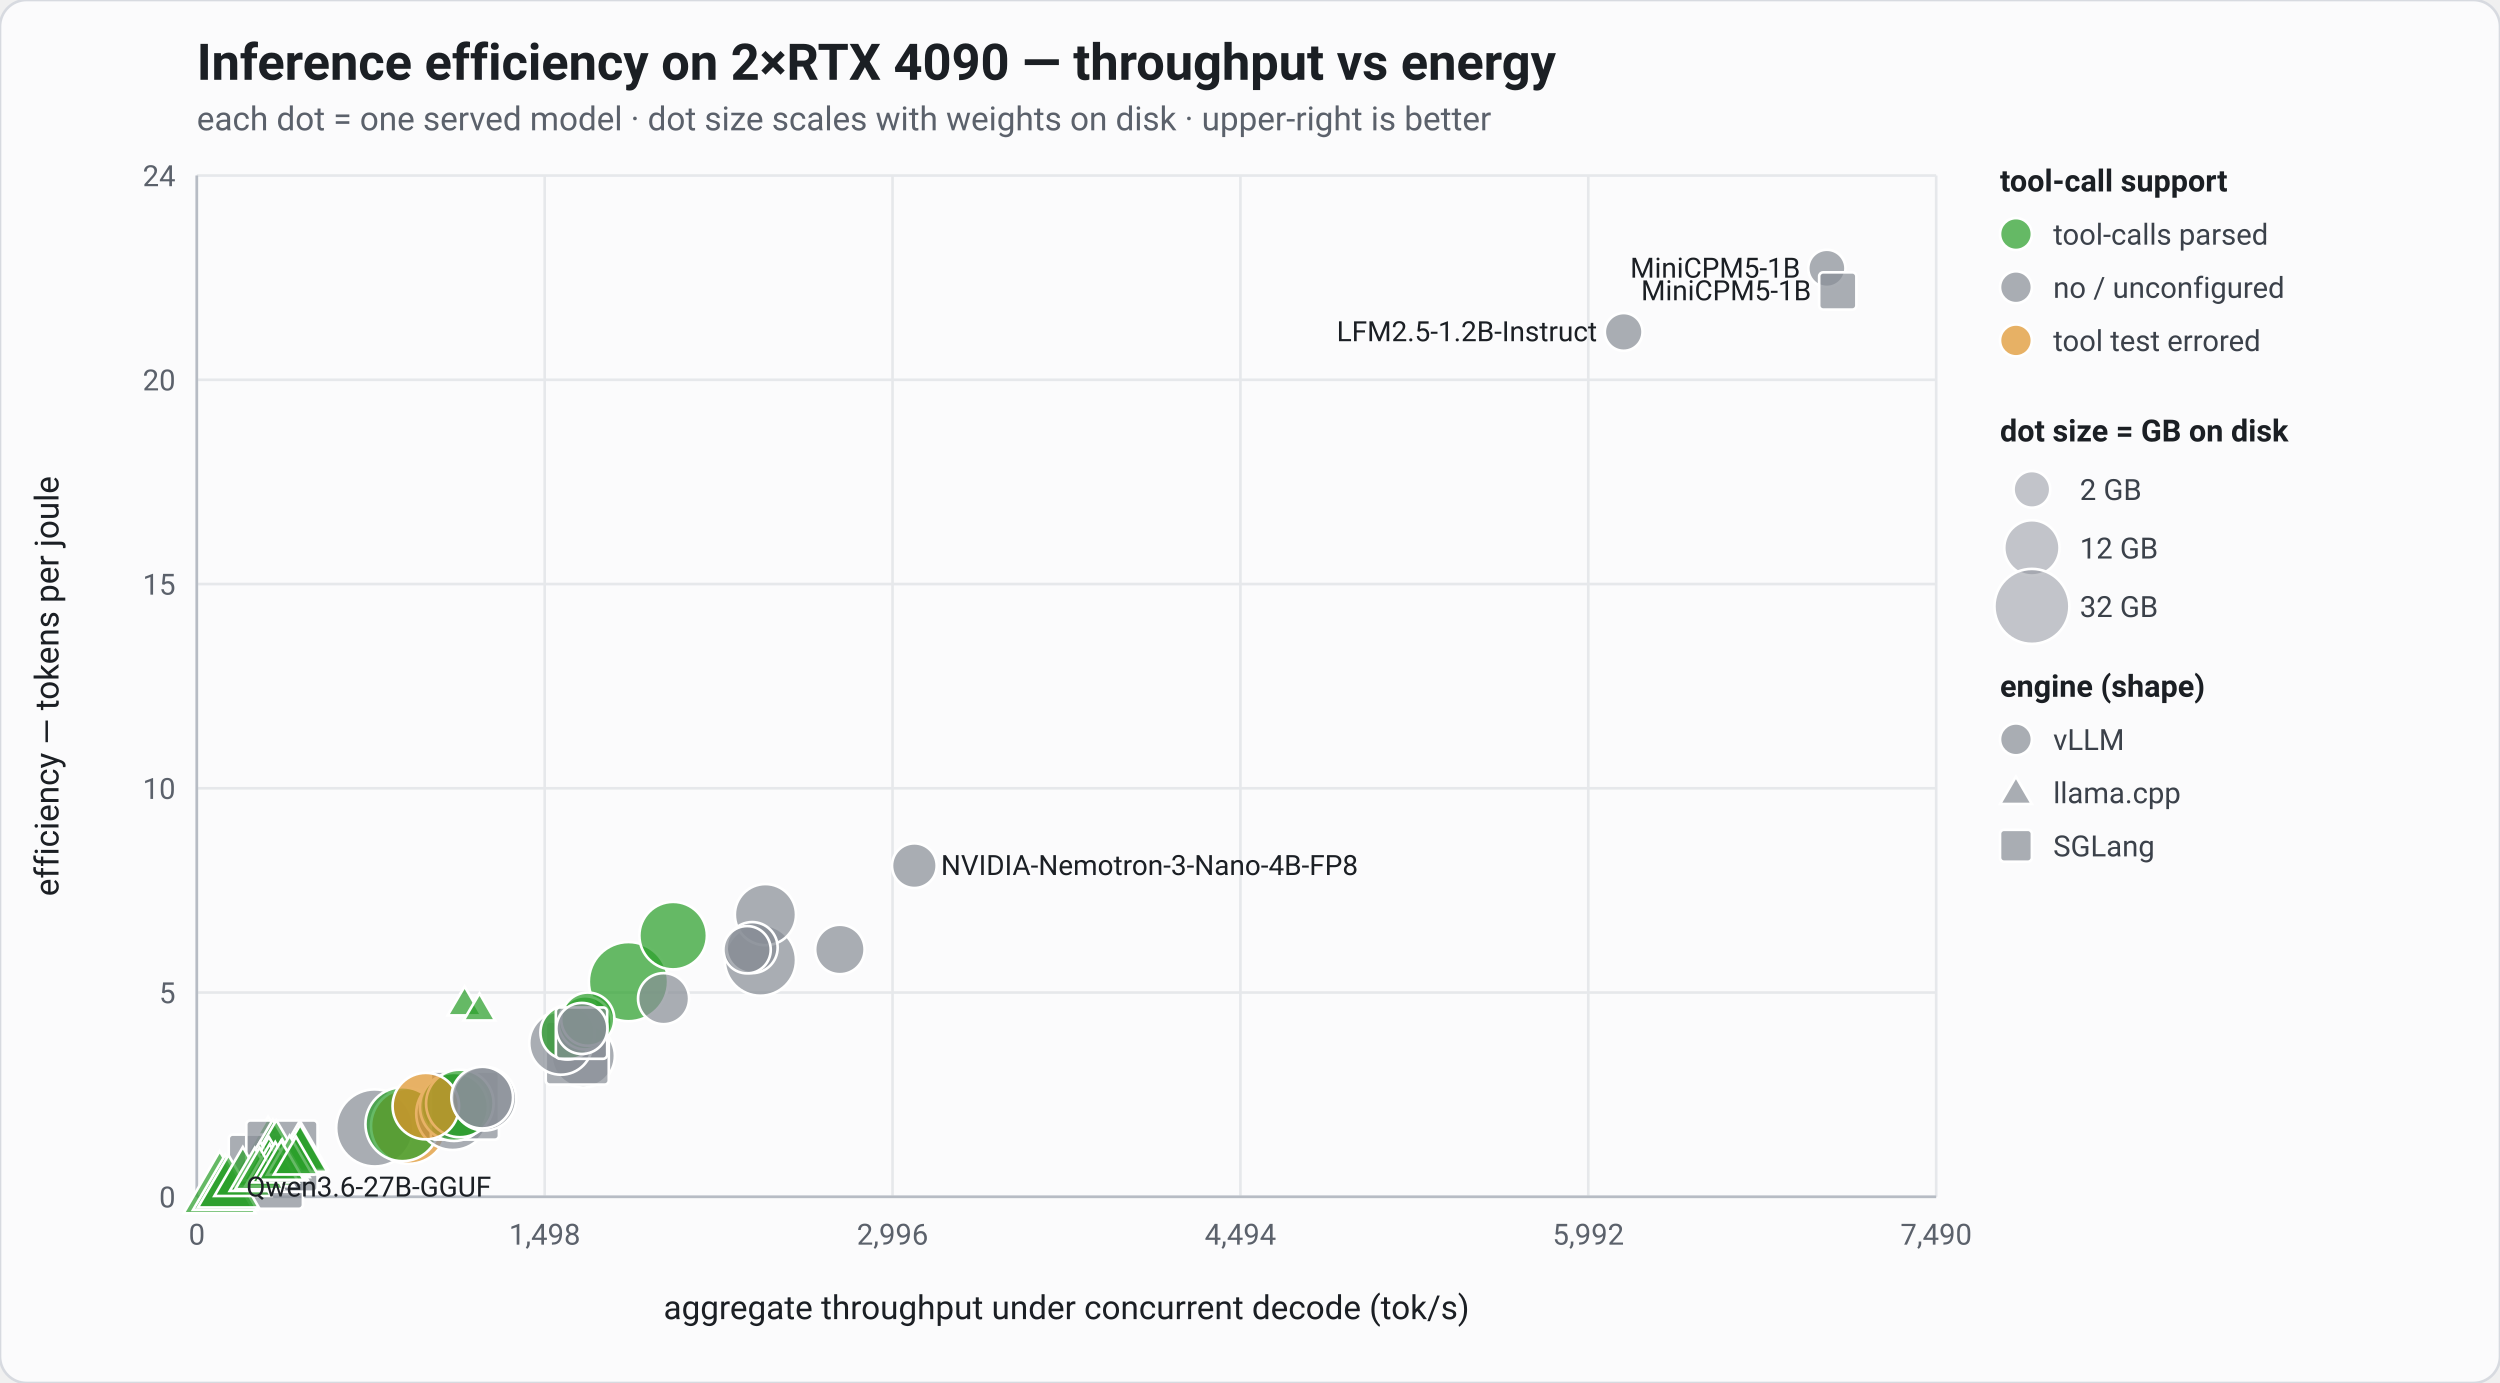
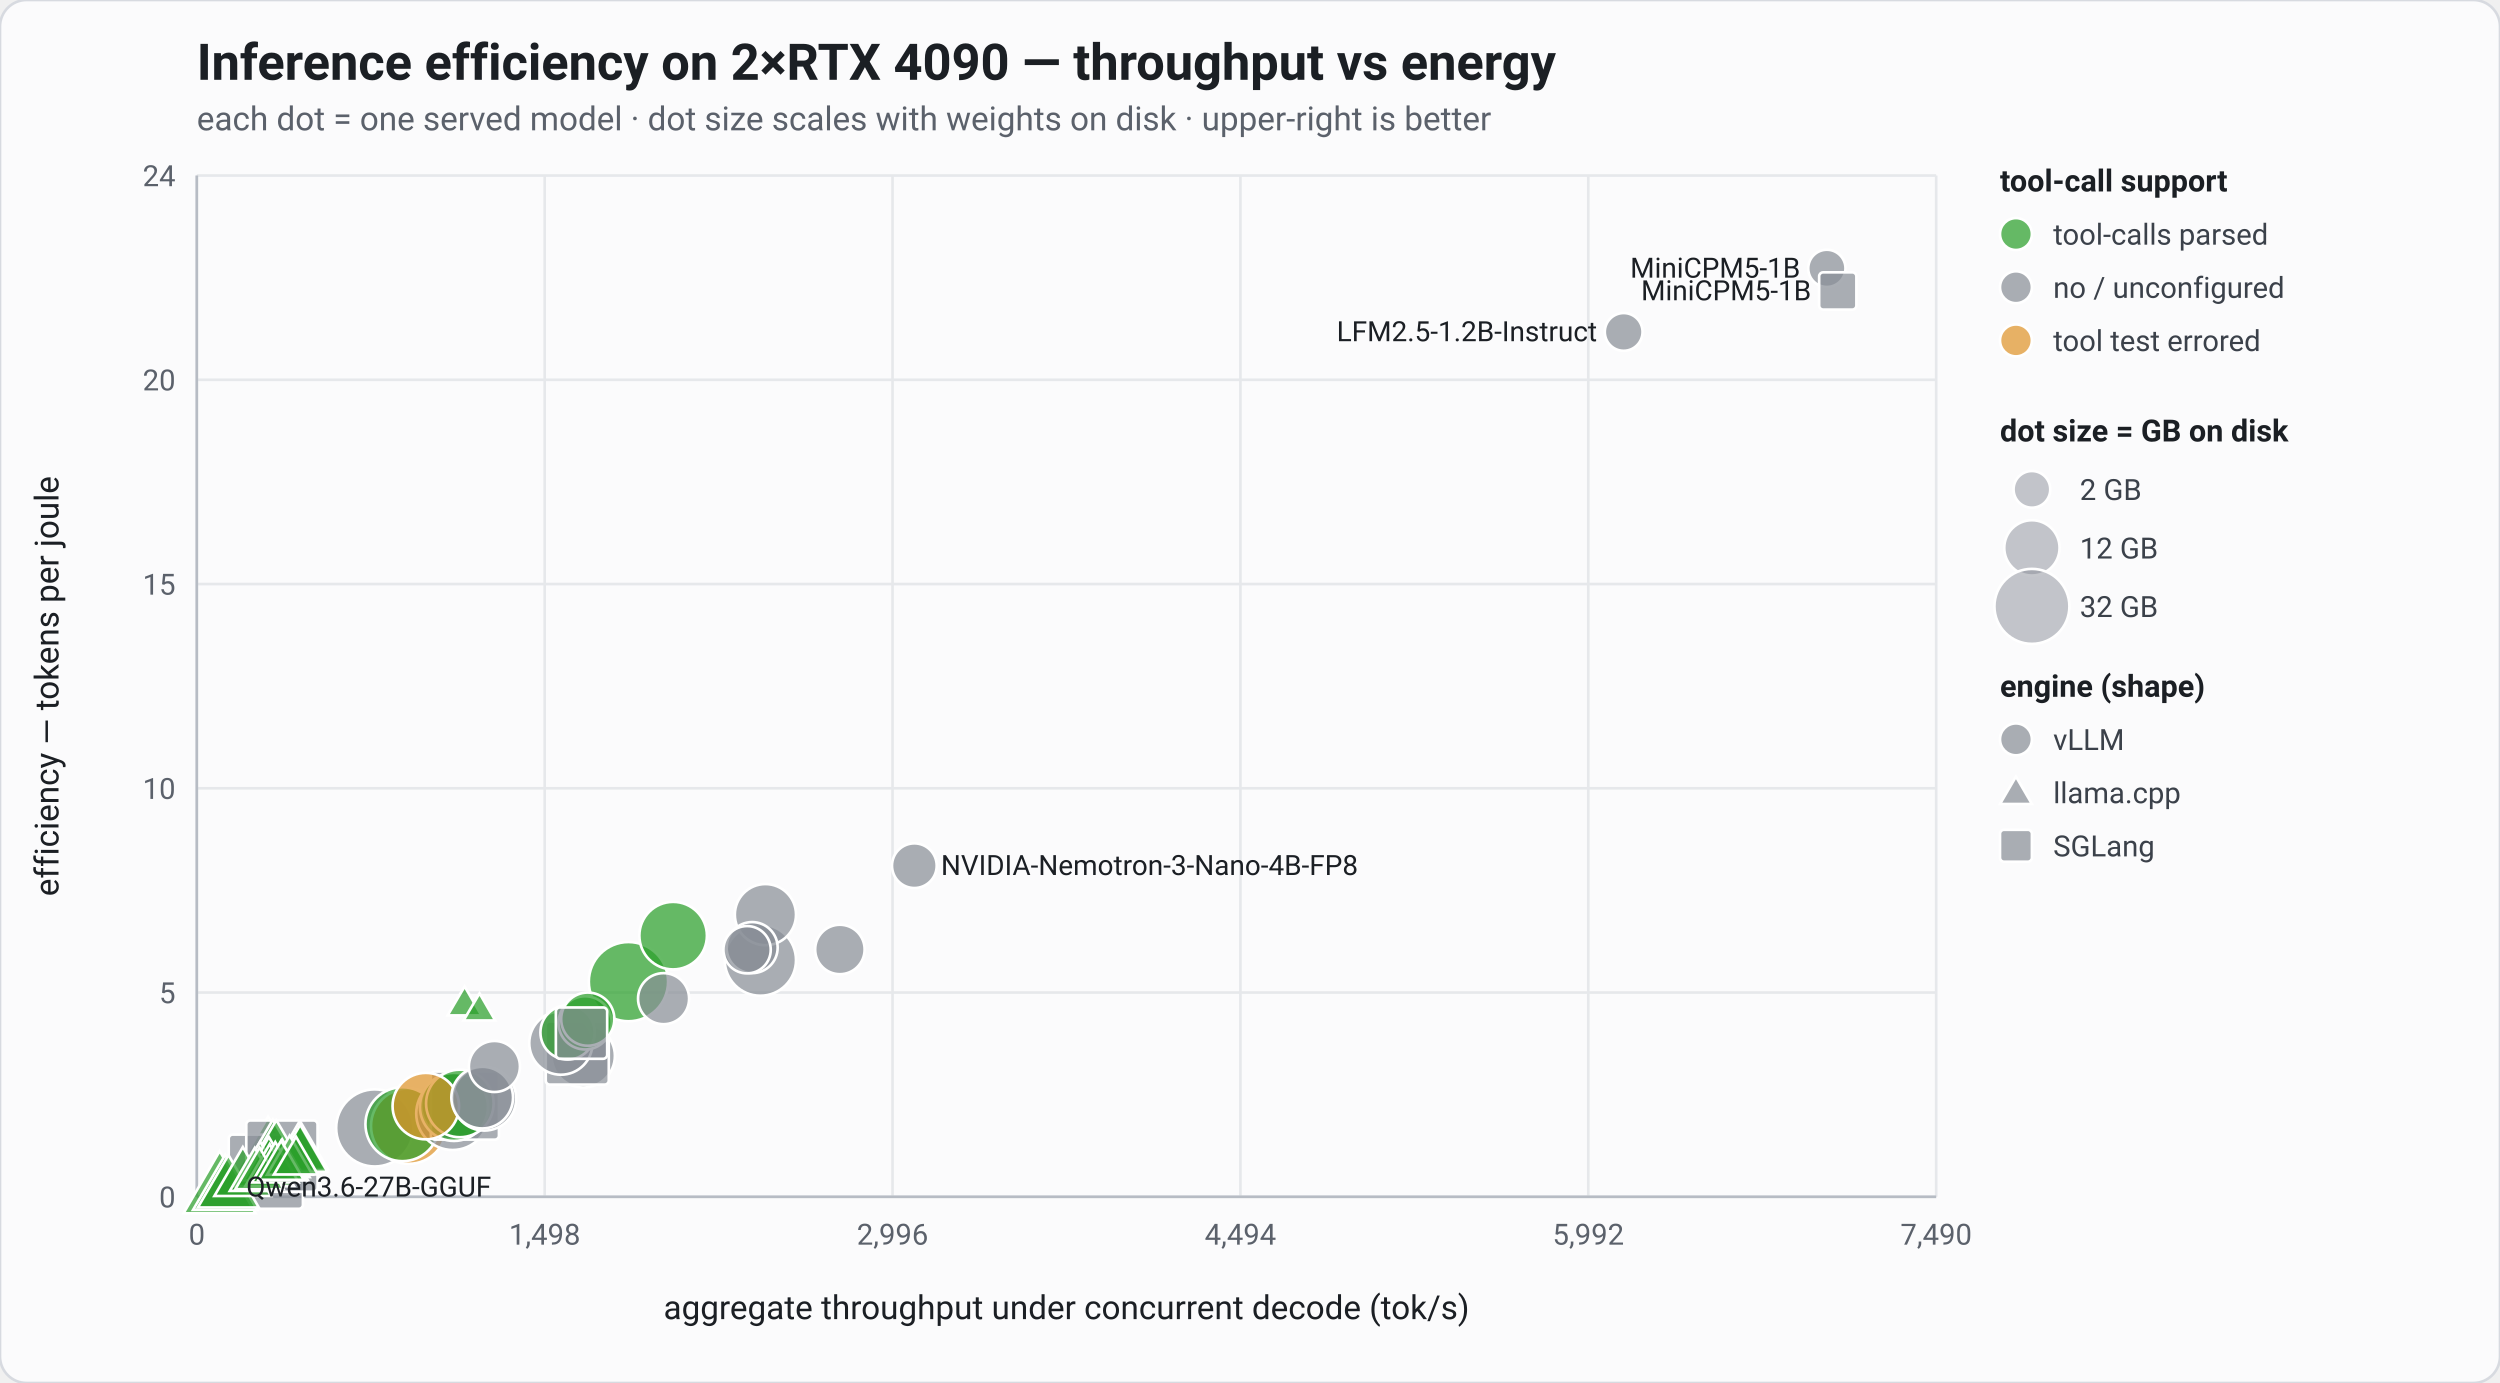
<svg xmlns="http://www.w3.org/2000/svg" width="940" height="520" viewBox="0 0 940 520" font-family="-apple-system,Segoe UI,Roboto,sans-serif">
  <rect x="0" y="0" width="940" height="520" rx="10" fill="#fbfbfc" stroke="#d7dae0" />
  <text x="74" y="30" font-size="19" font-weight="700" fill="#1b1f24">Inference efficiency on 2×RTX 4090 — throughput vs energy</text>
  <text x="74" y="49" font-size="12.5" fill="#5b616b">each dot = one served model · dot size scales with weights on disk · upper-right is better</text>
  <line x1="74.0" y1="66" x2="74.0" y2="450" stroke="#e6e8eb" />
  <text x="74.0" y="468" font-size="11" fill="#5b616b" text-anchor="middle">0</text>
  <line x1="74" y1="450.0" x2="728" y2="450.0" stroke="#e6e8eb" />
  <text x="66" y="454.0" font-size="11" fill="#5b616b" text-anchor="end">0</text>
  <line x1="204.8" y1="66" x2="204.8" y2="450" stroke="#e6e8eb" />
  <text x="204.8" y="468" font-size="11" fill="#5b616b" text-anchor="middle">1,498</text>
  <line x1="74" y1="373.2" x2="728" y2="373.2" stroke="#e6e8eb" />
  <text x="66" y="377.2" font-size="11" fill="#5b616b" text-anchor="end">5</text>
  <line x1="335.6" y1="66" x2="335.6" y2="450" stroke="#e6e8eb" />
  <text x="335.6" y="468" font-size="11" fill="#5b616b" text-anchor="middle">2,996</text>
  <line x1="74" y1="296.4" x2="728" y2="296.4" stroke="#e6e8eb" />
  <text x="66" y="300.4" font-size="11" fill="#5b616b" text-anchor="end">10</text>
  <line x1="466.4" y1="66" x2="466.4" y2="450" stroke="#e6e8eb" />
  <text x="466.4" y="468" font-size="11" fill="#5b616b" text-anchor="middle">4,494</text>
  <line x1="74" y1="219.6" x2="728" y2="219.6" stroke="#e6e8eb" />
  <text x="66" y="223.6" font-size="11" fill="#5b616b" text-anchor="end">15</text>
  <line x1="597.2" y1="66" x2="597.2" y2="450" stroke="#e6e8eb" />
  <text x="597.2" y="468" font-size="11" fill="#5b616b" text-anchor="middle">5,992</text>
  <line x1="74" y1="142.8" x2="728" y2="142.8" stroke="#e6e8eb" />
  <text x="66" y="146.8" font-size="11" fill="#5b616b" text-anchor="end">20</text>
  <line x1="728.0" y1="66" x2="728.0" y2="450" stroke="#e6e8eb" />
  <text x="728.0" y="468" font-size="11" fill="#5b616b" text-anchor="middle">7,490</text>
  <line x1="74" y1="66.0" x2="728" y2="66.0" stroke="#e6e8eb" />
  <text x="66" y="70.0" font-size="11" fill="#5b616b" text-anchor="end">24</text>
  <line x1="74" y1="450" x2="728" y2="450" stroke="#b7bcc4" />
  <line x1="74" y1="66" x2="74" y2="450" stroke="#b7bcc4" />
  <text x="401.0" y="496" font-size="12.5" fill="#1b1f24" text-anchor="middle">aggregate throughput under concurrent decode (tok/s)</text>
  <text x="22" y="258.0" font-size="12.5" fill="#1b1f24" text-anchor="middle" transform="rotate(-90 22 258.0)">efficiency — tokens per joule</text>
  <circle cx="236.3" cy="369.1" r="14.9" fill="#2ca02c" fill-opacity="0.72" stroke="#ffffff" stroke-width="1" />
  <polygon points="100.8,419.9 86.0,445.4 115.6,445.4" fill="#2ca02c" fill-opacity="0.72" stroke="#ffffff" stroke-width="1" />
  <circle cx="140.9" cy="424.1" r="14.5" fill="#8a8f98" fill-opacity="0.72" stroke="#ffffff" stroke-width="1" />
  <circle cx="153.7" cy="423.4" r="14.2" fill="#e0952b" fill-opacity="0.72" stroke="#ffffff" stroke-width="1" />
  <circle cx="151.3" cy="422.7" r="13.9" fill="#2ca02c" fill-opacity="0.72" stroke="#ffffff" stroke-width="1" />
  <rect x="86.0" y="426.6" width="27.9" height="27.9" rx="1.5" fill="#8a8f98" fill-opacity="0.72" stroke="#ffffff" stroke-width="1" />
  <circle cx="170.2" cy="418.7" r="13.7" fill="#8a8f98" fill-opacity="0.72" stroke="#ffffff" stroke-width="1" />
  <polygon points="82.6,432.8 69.0,456.2 96.1,456.2" fill="#2ca02c" fill-opacity="0.72" stroke="#ffffff" stroke-width="1" />
  <circle cx="285.9" cy="361.0" r="13.4" fill="#8a8f98" fill-opacity="0.72" stroke="#ffffff" stroke-width="1" />
  <rect x="92.6" y="421.3" width="26.8" height="26.8" rx="1.5" fill="#8a8f98" fill-opacity="0.72" stroke="#ffffff" stroke-width="1" />
  <polygon points="102.6,421.0 89.3,443.8 115.8,443.8" fill="#2ca02c" fill-opacity="0.72" stroke="#ffffff" stroke-width="1" />
  <circle cx="171.2" cy="415.7" r="12.8" fill="#2ca02c" fill-opacity="0.72" stroke="#ffffff" stroke-width="1" />
  <rect x="162.0" y="402.9" width="25.6" height="25.6" rx="1.5" fill="#8a8f98" fill-opacity="0.72" stroke="#ffffff" stroke-width="1" />
  <circle cx="170.7" cy="416.2" r="12.8" fill="#2ca02c" fill-opacity="0.72" stroke="#ffffff" stroke-width="1" />
  <circle cx="253.1" cy="351.8" r="12.7" fill="#2ca02c" fill-opacity="0.72" stroke="#ffffff" stroke-width="1" />
  <circle cx="172.9" cy="414.9" r="12.7" fill="#2ca02c" fill-opacity="0.72" stroke="#ffffff" stroke-width="1" />
  <polygon points="103.9,421.2 91.4,442.6 116.4,442.6" fill="#2ca02c" fill-opacity="0.72" stroke="#ffffff" stroke-width="1" />
  <circle cx="160.1" cy="415.9" r="12.5" fill="#e0952b" fill-opacity="0.72" stroke="#ffffff" stroke-width="1" />
  <polygon points="84.7,434.2 72.6,454.9 96.7,454.9" fill="#2ca02c" fill-opacity="0.72" stroke="#ffffff" stroke-width="1" />
  <circle cx="182.1" cy="413.1" r="12.0" fill="#8a8f98" fill-opacity="0.72" stroke="#ffffff" stroke-width="1" />
  <circle cx="219.3" cy="397.0" r="11.9" fill="#8a8f98" fill-opacity="0.72" stroke="#ffffff" stroke-width="1" />
  <rect x="205.2" y="384.1" width="23.7" height="23.7" rx="1.5" fill="#8a8f98" fill-opacity="0.72" stroke="#ffffff" stroke-width="1" />
  <circle cx="210.9" cy="392.2" r="11.9" fill="#8a8f98" fill-opacity="0.72" stroke="#ffffff" stroke-width="1" />
  <circle cx="181.3" cy="412.7" r="11.6" fill="#8a8f98" fill-opacity="0.72" stroke="#ffffff" stroke-width="1" />
  <circle cx="287.8" cy="343.9" r="11.5" fill="#8a8f98" fill-opacity="0.72" stroke="#ffffff" stroke-width="1" />
  <polygon points="85.9,434.3 74.4,454.0 97.3,454.0" fill="#2ca02c" fill-opacity="0.72" stroke="#ffffff" stroke-width="1" />
  <polygon points="91.3,431.3 80.6,449.7 101.9,449.7" fill="#2ca02c" fill-opacity="0.72" stroke="#ffffff" stroke-width="1" />
  <polygon points="112.9,421.7 102.4,439.6 123.3,439.6" fill="#2ca02c" fill-opacity="0.72" stroke="#ffffff" stroke-width="1" />
  <polygon points="112.3,422.2 102.0,440.0 122.6,440.0" fill="#2ca02c" fill-opacity="0.72" stroke="#ffffff" stroke-width="1" />
  <polygon points="112.9,422.9 102.6,440.6 123.1,440.6" fill="#2ca02c" fill-opacity="0.72" stroke="#ffffff" stroke-width="1" />
  <circle cx="213.4" cy="388.2" r="10.2" fill="#2ca02c" fill-opacity="0.72" stroke="#ffffff" stroke-width="1" />
  <circle cx="220.0" cy="384.6" r="10.0" fill="#2ca02c" fill-opacity="0.72" stroke="#ffffff" stroke-width="1" />
  <circle cx="221.0" cy="383.2" r="10.0" fill="#2ca02c" fill-opacity="0.72" stroke="#ffffff" stroke-width="1" />
  <polygon points="97.8,429.3 88.1,446.0 107.6,446.0" fill="#2ca02c" fill-opacity="0.72" stroke="#ffffff" stroke-width="1" />
  <circle cx="249.5" cy="375.5" r="9.6" fill="#8a8f98" fill-opacity="0.72" stroke="#ffffff" stroke-width="1" />
  <rect x="209.0" y="378.8" width="19.3" height="19.3" rx="1.5" fill="#8a8f98" fill-opacity="0.72" stroke="#ffffff" stroke-width="1" />
-   <circle cx="218.8" cy="386.7" r="9.6" fill="#8a8f98" fill-opacity="0.72" stroke="#ffffff" stroke-width="1" />
+   <circle cx="185.9" cy="401.0" r="9.6" fill="#8a8f98" fill-opacity="0.72" stroke="#ffffff" stroke-width="1" />
  <circle cx="282.8" cy="356.3" r="9.6" fill="#8a8f98" fill-opacity="0.72" stroke="#ffffff" stroke-width="1" />
  <polygon points="101.1,427.5 91.6,443.8 110.5,443.8" fill="#2ca02c" fill-opacity="0.72" stroke="#ffffff" stroke-width="1" />
  <polygon points="95.8,431.6 86.4,447.8 105.3,447.8" fill="#2ca02c" fill-opacity="0.72" stroke="#ffffff" stroke-width="1" />
  <circle cx="315.8" cy="357.0" r="9.3" fill="#8a8f98" fill-opacity="0.72" stroke="#ffffff" stroke-width="1" />
  <polygon points="101.4,430.2 92.3,445.9 110.5,445.9" fill="#2ca02c" fill-opacity="0.72" stroke="#ffffff" stroke-width="1" />
  <polygon points="97.6,431.5 88.5,447.1 106.6,447.1" fill="#2ca02c" fill-opacity="0.72" stroke="#ffffff" stroke-width="1" />
  <circle cx="280.9" cy="357.1" r="8.9" fill="#8a8f98" fill-opacity="0.72" stroke="#ffffff" stroke-width="1" />
  <polygon points="106.1,428.4 97.3,443.7 115.0,443.7" fill="#2ca02c" fill-opacity="0.72" stroke="#ffffff" stroke-width="1" />
  <polygon points="103.5,429.4 94.7,444.6 112.3,444.6" fill="#2ca02c" fill-opacity="0.72" stroke="#ffffff" stroke-width="1" />
  <polygon points="108.9,427.0 100.4,441.7 117.5,441.7" fill="#2ca02c" fill-opacity="0.72" stroke="#ffffff" stroke-width="1" />
  <polygon points="105.7,428.9 97.2,443.6 114.2,443.6" fill="#2ca02c" fill-opacity="0.72" stroke="#ffffff" stroke-width="1" />
  <circle cx="343.8" cy="325.5" r="8.4" fill="#8a8f98" fill-opacity="0.72" stroke="#ffffff" stroke-width="1" />
  <polygon points="111.3,427.4 103.0,441.6 119.5,441.6" fill="#2ca02c" fill-opacity="0.72" stroke="#ffffff" stroke-width="1" />
  <circle cx="610.5" cy="124.8" r="7.1" fill="#8a8f98" fill-opacity="0.72" stroke="#ffffff" stroke-width="1" />
  <circle cx="686.9" cy="100.9" r="7.0" fill="#8a8f98" fill-opacity="0.72" stroke="#ffffff" stroke-width="1" />
  <rect x="684.0" y="102.4" width="14.0" height="14.0" rx="1.5" fill="#8a8f98" fill-opacity="0.72" stroke="#ffffff" stroke-width="1" />
  <polygon points="174.7,370.9 168.3,381.8 181.0,381.8" fill="#2ca02c" fill-opacity="0.72" stroke="#ffffff" stroke-width="1" />
  <polygon points="180.3,373.5 174.3,383.7 186.2,383.7" fill="#2ca02c" fill-opacity="0.72" stroke="#ffffff" stroke-width="1" />
  <text x="676.9" y="104.4" font-size="10.5" fill="#1b1f24" text-anchor="end">MiniCPM5-1B</text>
  <text x="681.0" y="112.9" font-size="10.5" fill="#1b1f24" text-anchor="end">MiniCPM5-1B</text>
  <text x="600.5" y="128.3" font-size="10.5" fill="#1b1f24" text-anchor="end">LFM2.5-1.2B-Instruct</text>
  <text x="353.8" y="329.0" font-size="10.5" fill="#1b1f24" text-anchor="start">NVIDIA-Nemotron-3-Nano-4B-FP8</text>
  <text x="92.6" y="449.9" font-size="10.5" fill="#1b1f24" text-anchor="start">Qwen3.6-27B-GGUF</text>
  <text x="752" y="72" font-size="11.5" font-weight="700" fill="#1b1f24">tool-call support</text>
  <circle cx="758" cy="88.0" r="6" fill="#2ca02c" fill-opacity="0.72" stroke="#ffffff" />
  <text x="772" y="92" font-size="11" fill="#3b414a">tool-calls parsed</text>
  <circle cx="758" cy="108.0" r="6" fill="#8a8f98" fill-opacity="0.72" stroke="#ffffff" />
  <text x="772" y="112" font-size="11" fill="#3b414a">no / unconfigured</text>
  <circle cx="758" cy="128.0" r="6" fill="#e0952b" fill-opacity="0.72" stroke="#ffffff" />
  <text x="772" y="132" font-size="11" fill="#3b414a">tool test errored</text>
  <text x="752" y="166" font-size="11.5" font-weight="700" fill="#1b1f24">dot size = GB on disk</text>
  <circle cx="764" cy="184.0" r="6.9" fill="#8a8f98" fill-opacity="0.5" stroke="#ffffff" />
  <text x="782" y="188" font-size="11" fill="#3b414a">2 GB</text>
  <circle cx="764" cy="206.0" r="10.4" fill="#8a8f98" fill-opacity="0.5" stroke="#ffffff" />
  <text x="782" y="210" font-size="11" fill="#3b414a">12 GB</text>
  <circle cx="764" cy="228.0" r="14.1" fill="#8a8f98" fill-opacity="0.5" stroke="#ffffff" />
  <text x="782" y="232" font-size="11" fill="#3b414a">32 GB</text>
  <text x="752" y="262" font-size="11.5" font-weight="700" fill="#1b1f24">engine (shape)</text>
  <circle cx="758.0" cy="278.0" r="6.0" fill="#8a8f98" fill-opacity="0.72" stroke="#ffffff" stroke-width="1" />
  <text x="772" y="282" font-size="11" fill="#3b414a">vLLM</text>
  <polygon points="758.0,292.0 752.0,302.3 764.0,302.3" fill="#8a8f98" fill-opacity="0.72" stroke="#ffffff" stroke-width="1" />
  <text x="772" y="302" font-size="11" fill="#3b414a">llama.cpp</text>
  <rect x="752.0" y="312.0" width="12.0" height="12.0" rx="1.5" fill="#8a8f98" fill-opacity="0.72" stroke="#ffffff" stroke-width="1" />
  <text x="772" y="322" font-size="11" fill="#3b414a">SGLang</text>
</svg>
